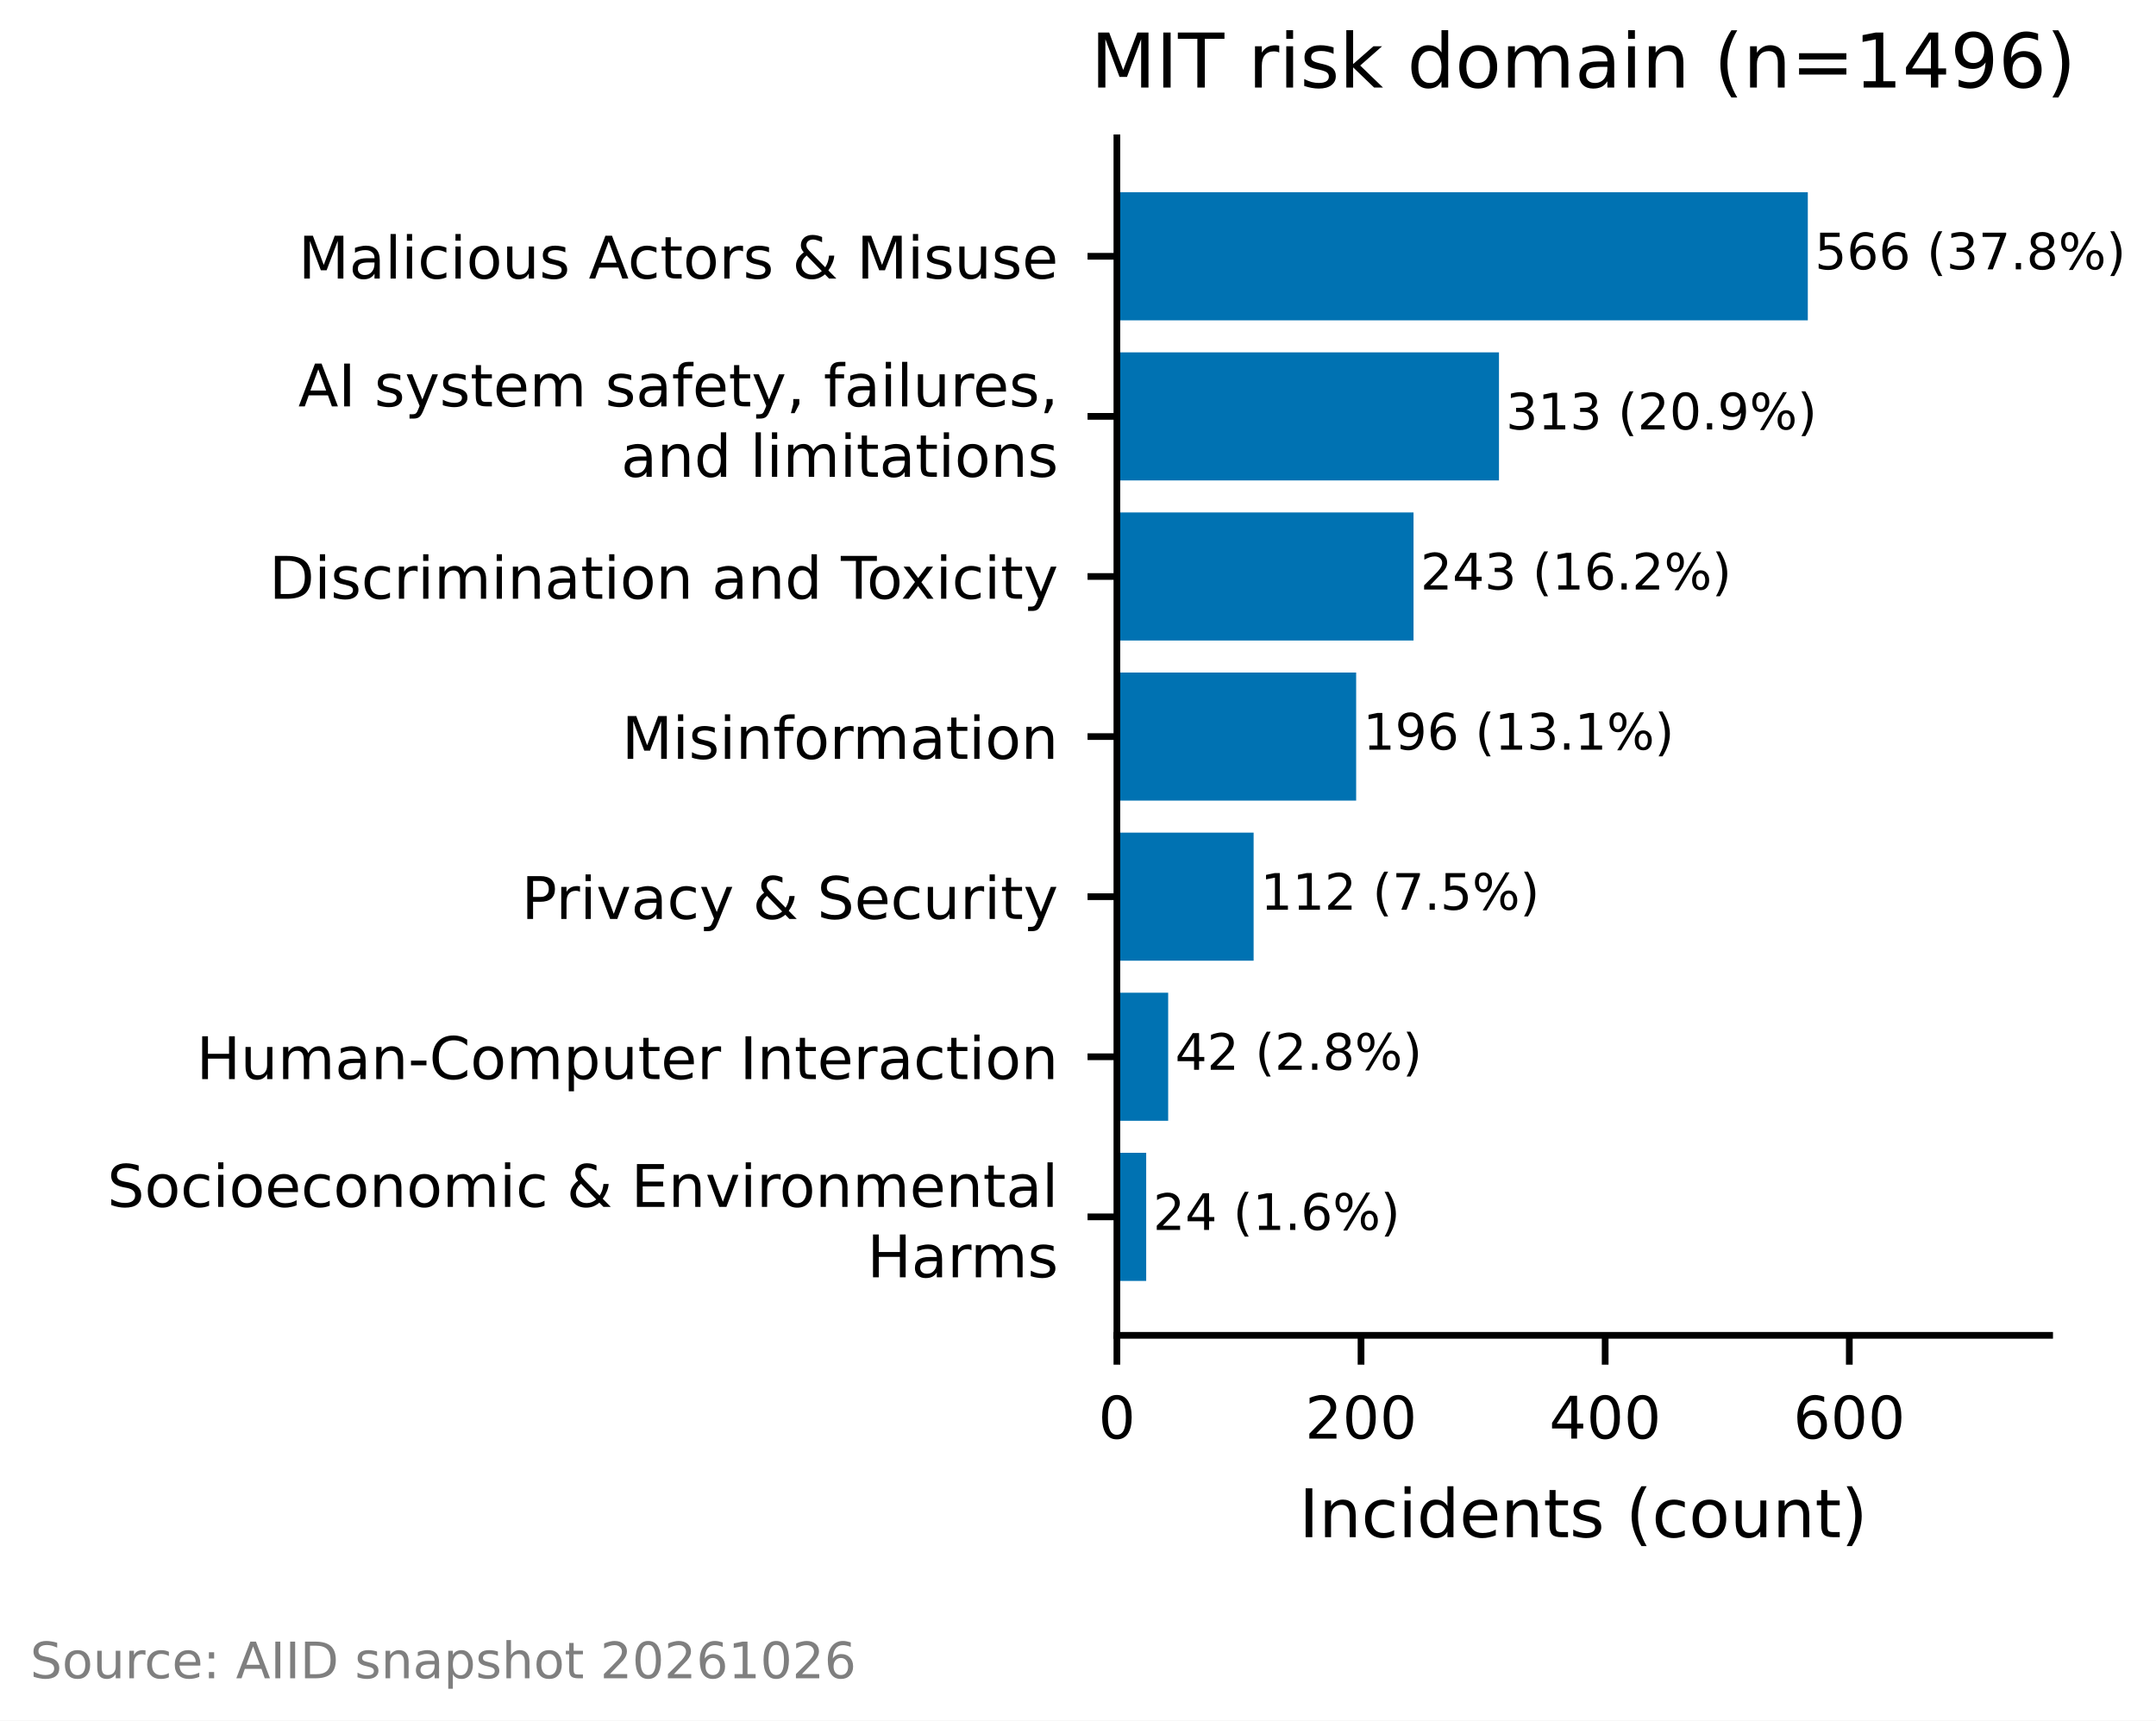
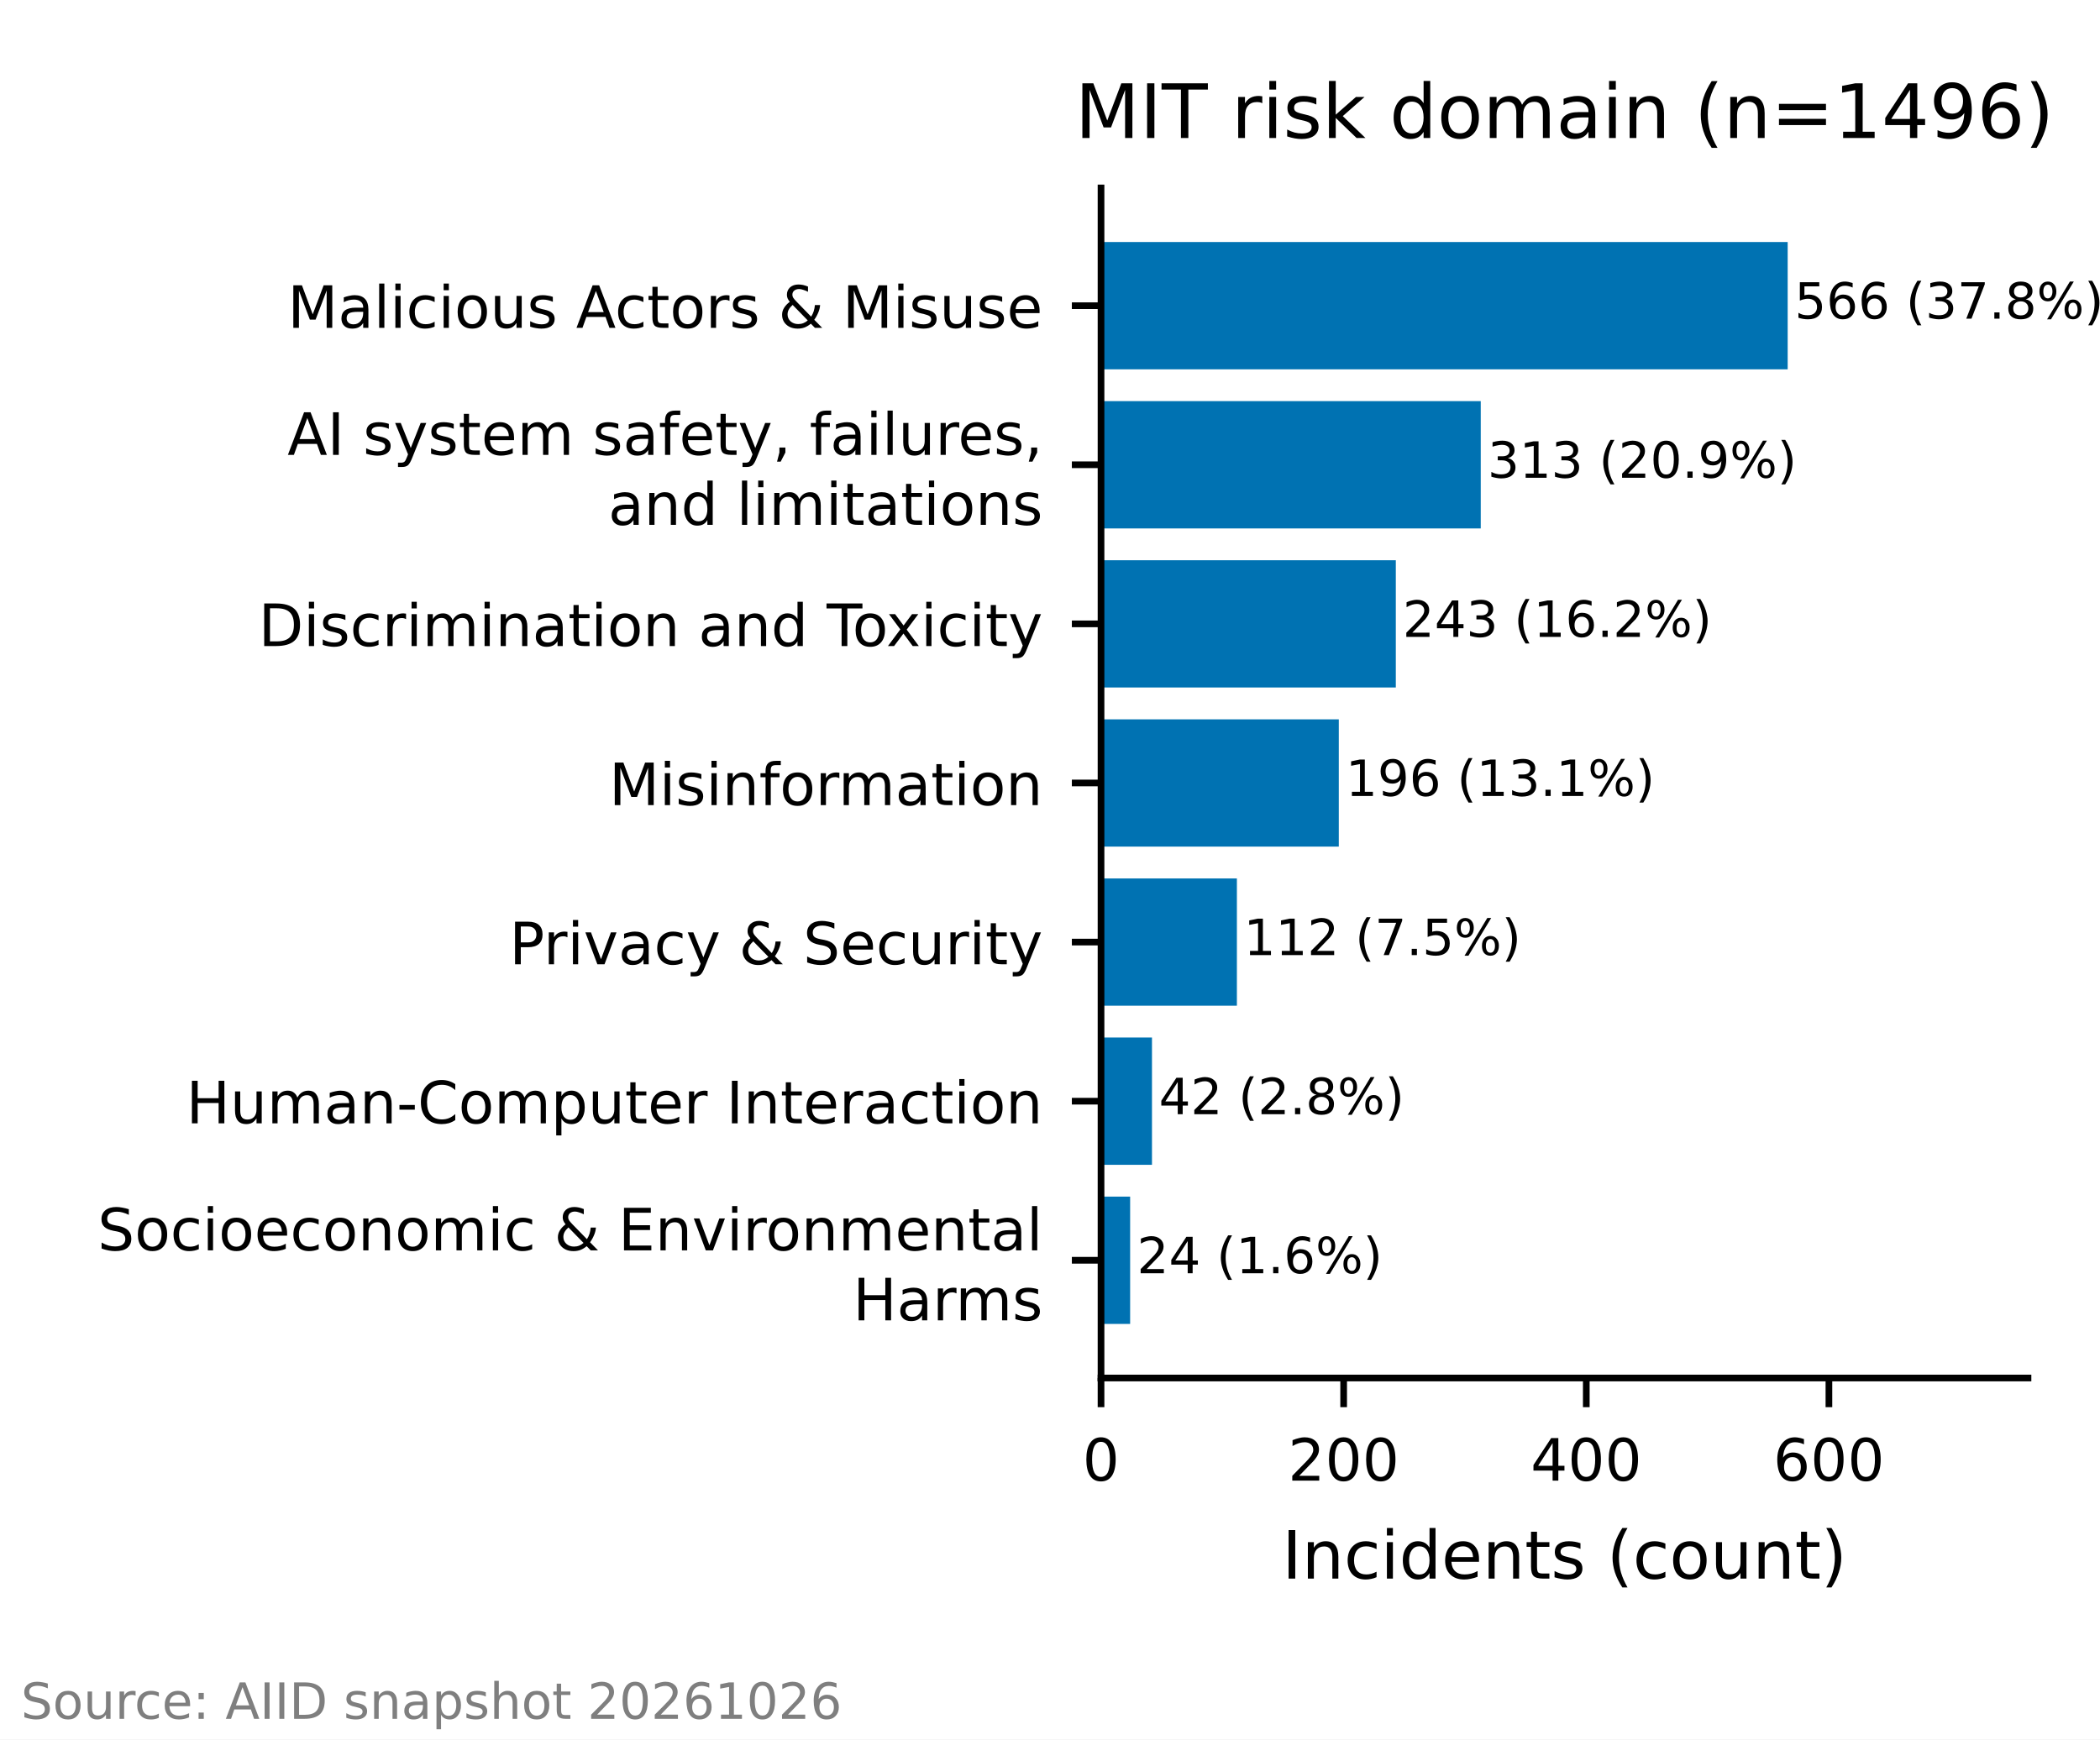
- <svg xmlns="http://www.w3.org/2000/svg" xmlns:xlink="http://www.w3.org/1999/xlink" width="257.126pt" height="205.235pt" viewBox="0 0 257.126 205.235" version="1.1">
+ <svg xmlns="http://www.w3.org/2000/svg" xmlns:xlink="http://www.w3.org/1999/xlink" width="252pt" height="208.8pt" viewBox="0 0 252 208.8" version="1.1">
  <defs>
    <style type="text/css">*{stroke-linejoin: round; stroke-linecap: butt}</style>
  </defs>
  <g id="figure_1">
    <g id="patch_1">
-       <path d="M 0 205.235  L 257.126 205.235  L 257.126 0  L 0 0  z " style="fill: #ffffff" />
+       <path d="M 0 208.8  L 252 208.8  L 252 0  L 0 0  z " style="fill: #ffffff" />
    </g>
    <g id="axes_1">
      <g id="patch_2">
-         <path d="M 133.202 159.285  L 244.44 159.285  L 244.44 16.439  L 133.202 16.439  z " style="fill: #ffffff" />
+         <path d="M 132.123 165.406  L 243.36 165.406  L 243.36 22.56  L 132.123 22.56  z " style="fill: #ffffff" />
      </g>
      <g id="patch_3">
-         <path d="M 133.202 152.792  L 136.696 152.792  L 136.696 137.514  L 133.202 137.514  z " clip-path="url(#p9c5ed64ec4)" style="fill: #0072b2" />
+         <path d="M 132.123 158.913  L 135.616 158.913  L 135.616 143.635  L 132.123 143.635  z " clip-path="url(#p01166c2343)" style="fill: #0072b2" />
      </g>
      <g id="patch_4">
-         <path d="M 133.202 133.695  L 139.317 133.695  L 139.317 118.417  L 133.202 118.417  z " clip-path="url(#p9c5ed64ec4)" style="fill: #0072b2" />
+         <path d="M 132.123 139.816  L 138.237 139.816  L 138.237 124.538  L 132.123 124.538  z " clip-path="url(#p01166c2343)" style="fill: #0072b2" />
      </g>
      <g id="patch_5">
-         <path d="M 133.202 114.598  L 149.507 114.598  L 149.507 99.32  L 133.202 99.32  z " clip-path="url(#p9c5ed64ec4)" style="fill: #0072b2" />
+         <path d="M 132.123 120.719  L 148.427 120.719  L 148.427 105.441  L 132.123 105.441  z " clip-path="url(#p01166c2343)" style="fill: #0072b2" />
      </g>
      <g id="patch_6">
-         <path d="M 133.202 95.5  L 161.736 95.5  L 161.736 80.223  L 133.202 80.223  z " clip-path="url(#p9c5ed64ec4)" style="fill: #0072b2" />
+         <path d="M 132.123 101.622  L 160.656 101.622  L 160.656 86.344  L 132.123 86.344  z " clip-path="url(#p01166c2343)" style="fill: #0072b2" />
      </g>
      <g id="patch_7">
-         <path d="M 133.202 76.403  L 168.578 76.403  L 168.578 61.126  L 133.202 61.126  z " clip-path="url(#p9c5ed64ec4)" style="fill: #0072b2" />
+         <path d="M 132.123 82.525  L 167.498 82.525  L 167.498 67.247  L 132.123 67.247  z " clip-path="url(#p01166c2343)" style="fill: #0072b2" />
      </g>
      <g id="patch_8">
-         <path d="M 133.202 57.306  L 178.769 57.306  L 178.769 42.029  L 133.202 42.029  z " clip-path="url(#p9c5ed64ec4)" style="fill: #0072b2" />
+         <path d="M 132.123 63.428  L 177.689 63.428  L 177.689 48.15  L 132.123 48.15  z " clip-path="url(#p01166c2343)" style="fill: #0072b2" />
      </g>
      <g id="patch_9">
-         <path d="M 133.202 38.209  L 215.601 38.209  L 215.601 22.932  L 133.202 22.932  z " clip-path="url(#p9c5ed64ec4)" style="fill: #0072b2" />
+         <path d="M 132.123 44.331  L 214.521 44.331  L 214.521 29.053  L 132.123 29.053  z " clip-path="url(#p01166c2343)" style="fill: #0072b2" />
      </g>
      <g id="matplotlib.axis_1">
        <g id="xtick_1">
          <g id="line2d_1">
            <defs>
              <path id="m21bd9fad9f" d="M 0 0  L 0 3.5  " style="stroke: #000000; stroke-width: 0.8" />
            </defs>
            <g>
-               <use xlink:href="#m21bd9fad9f" x="133.202" y="159.285" style="stroke: #000000; stroke-width: 0.8" />
+               <use xlink:href="#m21bd9fad9f" x="132.123" y="165.406" style="stroke: #000000; stroke-width: 0.8" />
            </g>
          </g>
          <g id="text_1">
-             <text style="font-size: 7px; font-family: 'DejaVu Sans', 'Bitstream Vera Sans', 'Computer Modern Sans Serif', 'Lucida Grande', 'Verdana', 'Geneva', 'Lucid', 'Arial', 'Helvetica', 'Avant Garde', sans-serif; text-anchor: middle" x="133.202" y="171.603" transform="rotate(-0 133.2025 171.6031)">0</text>
+             <text style="font-size: 7px; font-family: 'DejaVu Sans', 'Bitstream Vera Sans', 'Computer Modern Sans Serif', 'Lucida Grande', 'Verdana', 'Geneva', 'Lucid', 'Arial', 'Helvetica', 'Avant Garde', sans-serif; text-anchor: middle" x="132.123" y="177.724" transform="rotate(-0 132.1225 177.7245)">0</text>
          </g>
        </g>
        <g id="xtick_2">
          <g id="line2d_2">
            <g>
-               <use xlink:href="#m21bd9fad9f" x="162.318" y="159.285" style="stroke: #000000; stroke-width: 0.8" />
+               <use xlink:href="#m21bd9fad9f" x="161.238" y="165.406" style="stroke: #000000; stroke-width: 0.8" />
            </g>
          </g>
          <g id="text_2">
-             <text style="font-size: 7px; font-family: 'DejaVu Sans', 'Bitstream Vera Sans', 'Computer Modern Sans Serif', 'Lucida Grande', 'Verdana', 'Geneva', 'Lucid', 'Arial', 'Helvetica', 'Avant Garde', sans-serif; text-anchor: middle" x="162.318" y="171.603" transform="rotate(-0 162.3185 171.6031)">200</text>
+             <text style="font-size: 7px; font-family: 'DejaVu Sans', 'Bitstream Vera Sans', 'Computer Modern Sans Serif', 'Lucida Grande', 'Verdana', 'Geneva', 'Lucid', 'Arial', 'Helvetica', 'Avant Garde', sans-serif; text-anchor: middle" x="161.238" y="177.724" transform="rotate(-0 161.2385 177.7245)">200</text>
          </g>
        </g>
        <g id="xtick_3">
          <g id="line2d_3">
            <g>
-               <use xlink:href="#m21bd9fad9f" x="191.434" y="159.285" style="stroke: #000000; stroke-width: 0.8" />
+               <use xlink:href="#m21bd9fad9f" x="190.354" y="165.406" style="stroke: #000000; stroke-width: 0.8" />
            </g>
          </g>
          <g id="text_3">
-             <text style="font-size: 7px; font-family: 'DejaVu Sans', 'Bitstream Vera Sans', 'Computer Modern Sans Serif', 'Lucida Grande', 'Verdana', 'Geneva', 'Lucid', 'Arial', 'Helvetica', 'Avant Garde', sans-serif; text-anchor: middle" x="191.434" y="171.603" transform="rotate(-0 191.4344 171.6031)">400</text>
+             <text style="font-size: 7px; font-family: 'DejaVu Sans', 'Bitstream Vera Sans', 'Computer Modern Sans Serif', 'Lucida Grande', 'Verdana', 'Geneva', 'Lucid', 'Arial', 'Helvetica', 'Avant Garde', sans-serif; text-anchor: middle" x="190.354" y="177.724" transform="rotate(-0 190.3544 177.7245)">400</text>
          </g>
        </g>
        <g id="xtick_4">
          <g id="line2d_4">
            <g>
-               <use xlink:href="#m21bd9fad9f" x="220.55" y="159.285" style="stroke: #000000; stroke-width: 0.8" />
+               <use xlink:href="#m21bd9fad9f" x="219.47" y="165.406" style="stroke: #000000; stroke-width: 0.8" />
            </g>
          </g>
          <g id="text_4">
-             <text style="font-size: 7px; font-family: 'DejaVu Sans', 'Bitstream Vera Sans', 'Computer Modern Sans Serif', 'Lucida Grande', 'Verdana', 'Geneva', 'Lucid', 'Arial', 'Helvetica', 'Avant Garde', sans-serif; text-anchor: middle" x="220.55" y="171.603" transform="rotate(-0 220.5504 171.6031)">600</text>
+             <text style="font-size: 7px; font-family: 'DejaVu Sans', 'Bitstream Vera Sans', 'Computer Modern Sans Serif', 'Lucida Grande', 'Verdana', 'Geneva', 'Lucid', 'Arial', 'Helvetica', 'Avant Garde', sans-serif; text-anchor: middle" x="219.47" y="177.724" transform="rotate(-0 219.4704 177.7245)">600</text>
          </g>
        </g>
        <g id="text_5">
-           <text style="font-size: 8px; font-family: 'DejaVu Sans', 'Bitstream Vera Sans', 'Computer Modern Sans Serif', 'Lucida Grande', 'Verdana', 'Geneva', 'Lucid', 'Arial', 'Helvetica', 'Avant Garde', sans-serif; text-anchor: middle" x="188.821" y="183.363" transform="rotate(-0 188.8212 183.3635)">Incidents (count)</text>
+           <text style="font-size: 8px; font-family: 'DejaVu Sans', 'Bitstream Vera Sans', 'Computer Modern Sans Serif', 'Lucida Grande', 'Verdana', 'Geneva', 'Lucid', 'Arial', 'Helvetica', 'Avant Garde', sans-serif; text-anchor: middle" x="187.741" y="189.485" transform="rotate(-0 187.7413 189.4849)">Incidents (count)</text>
        </g>
      </g>
      <g id="matplotlib.axis_2">
        <g id="ytick_1">
          <g id="line2d_5">
            <defs>
              <path id="mf2d7423c83" d="M 0 0  L -3.5 0  " style="stroke: #000000; stroke-width: 0.8" />
            </defs>
            <g>
-               <use xlink:href="#mf2d7423c83" x="133.202" y="145.153" style="stroke: #000000; stroke-width: 0.8" />
+               <use xlink:href="#mf2d7423c83" x="132.123" y="151.274" style="stroke: #000000; stroke-width: 0.8" />
            </g>
          </g>
          <g id="text_6">
-             <text style="font-size: 7px; font-family: 'DejaVu Sans', 'Bitstream Vera Sans', 'Computer Modern Sans Serif', 'Lucida Grande', 'Verdana', 'Geneva', 'Lucid', 'Arial', 'Helvetica', 'Avant Garde', sans-serif" transform="translate(12.78937 143.962)">Socioeconomic &amp; Environmental</text>
-             <text style="font-size: 7px; font-family: 'DejaVu Sans', 'Bitstream Vera Sans', 'Computer Modern Sans Serif', 'Lucida Grande', 'Verdana', 'Geneva', 'Lucid', 'Arial', 'Helvetica', 'Avant Garde', sans-serif" transform="translate(103.4284 152.3634)">Harms</text>
+             <text style="font-size: 7px; font-family: 'DejaVu Sans', 'Bitstream Vera Sans', 'Computer Modern Sans Serif', 'Lucida Grande', 'Verdana', 'Geneva', 'Lucid', 'Arial', 'Helvetica', 'Avant Garde', sans-serif" transform="translate(11.70937 150.0834)">Socioeconomic &amp; Environmental</text>
+             <text style="font-size: 7px; font-family: 'DejaVu Sans', 'Bitstream Vera Sans', 'Computer Modern Sans Serif', 'Lucida Grande', 'Verdana', 'Geneva', 'Lucid', 'Arial', 'Helvetica', 'Avant Garde', sans-serif" transform="translate(102.3484 158.4848)">Harms</text>
          </g>
        </g>
        <g id="ytick_2">
          <g id="line2d_6">
            <g>
-               <use xlink:href="#mf2d7423c83" x="133.202" y="126.056" style="stroke: #000000; stroke-width: 0.8" />
+               <use xlink:href="#mf2d7423c83" x="132.123" y="132.177" style="stroke: #000000; stroke-width: 0.8" />
            </g>
          </g>
          <g id="text_7">
-             <text style="font-size: 7px; font-family: 'DejaVu Sans', 'Bitstream Vera Sans', 'Computer Modern Sans Serif', 'Lucida Grande', 'Verdana', 'Geneva', 'Lucid', 'Arial', 'Helvetica', 'Avant Garde', sans-serif; text-anchor: end" x="126.203" y="128.715" transform="rotate(-0 126.2025 128.7153)">Human-Computer Interaction</text>
+             <text style="font-size: 7px; font-family: 'DejaVu Sans', 'Bitstream Vera Sans', 'Computer Modern Sans Serif', 'Lucida Grande', 'Verdana', 'Geneva', 'Lucid', 'Arial', 'Helvetica', 'Avant Garde', sans-serif; text-anchor: end" x="125.123" y="134.837" transform="rotate(-0 125.1225 134.8367)">Human-Computer Interaction</text>
          </g>
        </g>
        <g id="ytick_3">
          <g id="line2d_7">
            <g>
-               <use xlink:href="#mf2d7423c83" x="133.202" y="106.959" style="stroke: #000000; stroke-width: 0.8" />
+               <use xlink:href="#mf2d7423c83" x="132.123" y="113.08" style="stroke: #000000; stroke-width: 0.8" />
            </g>
          </g>
          <g id="text_8">
-             <text style="font-size: 7px; font-family: 'DejaVu Sans', 'Bitstream Vera Sans', 'Computer Modern Sans Serif', 'Lucida Grande', 'Verdana', 'Geneva', 'Lucid', 'Arial', 'Helvetica', 'Avant Garde', sans-serif; text-anchor: end" x="126.203" y="109.618" transform="rotate(-0 126.2025 109.6182)">Privacy &amp; Security</text>
+             <text style="font-size: 7px; font-family: 'DejaVu Sans', 'Bitstream Vera Sans', 'Computer Modern Sans Serif', 'Lucida Grande', 'Verdana', 'Geneva', 'Lucid', 'Arial', 'Helvetica', 'Avant Garde', sans-serif; text-anchor: end" x="125.123" y="115.74" transform="rotate(-0 125.1225 115.7396)">Privacy &amp; Security</text>
          </g>
        </g>
        <g id="ytick_4">
          <g id="line2d_8">
            <g>
-               <use xlink:href="#mf2d7423c83" x="133.202" y="87.862" style="stroke: #000000; stroke-width: 0.8" />
+               <use xlink:href="#mf2d7423c83" x="132.123" y="93.983" style="stroke: #000000; stroke-width: 0.8" />
            </g>
          </g>
          <g id="text_9">
-             <text style="font-size: 7px; font-family: 'DejaVu Sans', 'Bitstream Vera Sans', 'Computer Modern Sans Serif', 'Lucida Grande', 'Verdana', 'Geneva', 'Lucid', 'Arial', 'Helvetica', 'Avant Garde', sans-serif; text-anchor: end" x="126.203" y="90.521" transform="rotate(-0 126.2025 90.52111)">Misinformation</text>
+             <text style="font-size: 7px; font-family: 'DejaVu Sans', 'Bitstream Vera Sans', 'Computer Modern Sans Serif', 'Lucida Grande', 'Verdana', 'Geneva', 'Lucid', 'Arial', 'Helvetica', 'Avant Garde', sans-serif; text-anchor: end" x="125.123" y="96.643" transform="rotate(-0 125.1225 96.64252)">Misinformation</text>
          </g>
        </g>
        <g id="ytick_5">
          <g id="line2d_9">
            <g>
-               <use xlink:href="#mf2d7423c83" x="133.202" y="68.765" style="stroke: #000000; stroke-width: 0.8" />
+               <use xlink:href="#mf2d7423c83" x="132.123" y="74.886" style="stroke: #000000; stroke-width: 0.8" />
            </g>
          </g>
          <g id="text_10">
-             <text style="font-size: 7px; font-family: 'DejaVu Sans', 'Bitstream Vera Sans', 'Computer Modern Sans Serif', 'Lucida Grande', 'Verdana', 'Geneva', 'Lucid', 'Arial', 'Helvetica', 'Avant Garde', sans-serif; text-anchor: end" x="126.203" y="71.424" transform="rotate(-0 126.2025 71.42403)">Discrimination and Toxicity</text>
+             <text style="font-size: 7px; font-family: 'DejaVu Sans', 'Bitstream Vera Sans', 'Computer Modern Sans Serif', 'Lucida Grande', 'Verdana', 'Geneva', 'Lucid', 'Arial', 'Helvetica', 'Avant Garde', sans-serif; text-anchor: end" x="125.123" y="77.545" transform="rotate(-0 125.1225 77.54544)">Discrimination and Toxicity</text>
          </g>
        </g>
        <g id="ytick_6">
          <g id="line2d_10">
            <g>
-               <use xlink:href="#mf2d7423c83" x="133.202" y="49.668" style="stroke: #000000; stroke-width: 0.8" />
+               <use xlink:href="#mf2d7423c83" x="132.123" y="55.789" style="stroke: #000000; stroke-width: 0.8" />
            </g>
          </g>
          <g id="text_11">
-             <text style="font-size: 7px; font-family: 'DejaVu Sans', 'Bitstream Vera Sans', 'Computer Modern Sans Serif', 'Lucida Grande', 'Verdana', 'Geneva', 'Lucid', 'Arial', 'Helvetica', 'Avant Garde', sans-serif" transform="translate(35.56781 48.47634)">AI system safety, failures,</text>
-             <text style="font-size: 7px; font-family: 'DejaVu Sans', 'Bitstream Vera Sans', 'Computer Modern Sans Serif', 'Lucida Grande', 'Verdana', 'Geneva', 'Lucid', 'Arial', 'Helvetica', 'Avant Garde', sans-serif" transform="translate(74.06672 56.87826)">and limitations</text>
+             <text style="font-size: 7px; font-family: 'DejaVu Sans', 'Bitstream Vera Sans', 'Computer Modern Sans Serif', 'Lucida Grande', 'Verdana', 'Geneva', 'Lucid', 'Arial', 'Helvetica', 'Avant Garde', sans-serif" transform="translate(34.48781 54.59775)">AI system safety, failures,</text>
+             <text style="font-size: 7px; font-family: 'DejaVu Sans', 'Bitstream Vera Sans', 'Computer Modern Sans Serif', 'Lucida Grande', 'Verdana', 'Geneva', 'Lucid', 'Arial', 'Helvetica', 'Avant Garde', sans-serif" transform="translate(72.98672 62.99966)">and limitations</text>
          </g>
        </g>
        <g id="ytick_7">
          <g id="line2d_11">
            <g>
-               <use xlink:href="#mf2d7423c83" x="133.202" y="30.57" style="stroke: #000000; stroke-width: 0.8" />
+               <use xlink:href="#mf2d7423c83" x="132.123" y="36.692" style="stroke: #000000; stroke-width: 0.8" />
            </g>
          </g>
          <g id="text_12">
-             <text style="font-size: 7px; font-family: 'DejaVu Sans', 'Bitstream Vera Sans', 'Computer Modern Sans Serif', 'Lucida Grande', 'Verdana', 'Geneva', 'Lucid', 'Arial', 'Helvetica', 'Avant Garde', sans-serif; text-anchor: end" x="126.203" y="33.23" transform="rotate(-0 126.2025 33.22988)">Malicious Actors &amp; Misuse</text>
+             <text style="font-size: 7px; font-family: 'DejaVu Sans', 'Bitstream Vera Sans', 'Computer Modern Sans Serif', 'Lucida Grande', 'Verdana', 'Geneva', 'Lucid', 'Arial', 'Helvetica', 'Avant Garde', sans-serif; text-anchor: end" x="125.123" y="39.351" transform="rotate(-0 125.1225 39.35129)">Malicious Actors &amp; Misuse</text>
          </g>
        </g>
      </g>
      <g id="patch_10">
-         <path d="M 133.202 159.285  L 133.202 16.439  " style="fill: none; stroke: #000000; stroke-width: 0.8; stroke-linejoin: miter; stroke-linecap: square" />
+         <path d="M 132.123 165.406  L 132.123 22.56  " style="fill: none; stroke: #000000; stroke-width: 0.8; stroke-linejoin: miter; stroke-linecap: square" />
      </g>
      <g id="patch_11">
-         <path d="M 133.202 159.285  L 244.44 159.285  " style="fill: none; stroke: #000000; stroke-width: 0.8; stroke-linejoin: miter; stroke-linecap: square" />
+         <path d="M 132.123 165.406  L 243.36 165.406  " style="fill: none; stroke: #000000; stroke-width: 0.8; stroke-linejoin: miter; stroke-linecap: square" />
      </g>
      <g id="text_13">
-         <text style="font-size: 6px; font-family: 'DejaVu Sans', 'Bitstream Vera Sans', 'Computer Modern Sans Serif', 'Lucida Grande', 'Verdana', 'Geneva', 'Lucid', 'Arial', 'Helvetica', 'Avant Garde', sans-serif; text-anchor: start" x="137.52" y="146.711" transform="rotate(-0 137.5204 146.7115)">24 (1.6%)</text>
+         <text style="font-size: 6px; font-family: 'DejaVu Sans', 'Bitstream Vera Sans', 'Computer Modern Sans Serif', 'Lucida Grande', 'Verdana', 'Geneva', 'Lucid', 'Arial', 'Helvetica', 'Avant Garde', sans-serif; text-anchor: start" x="136.44" y="152.833" transform="rotate(-0 136.4404 152.8329)">24 (1.6%)</text>
      </g>
      <g id="text_14">
-         <text style="font-size: 6px; font-family: 'DejaVu Sans', 'Bitstream Vera Sans', 'Computer Modern Sans Serif', 'Lucida Grande', 'Verdana', 'Geneva', 'Lucid', 'Arial', 'Helvetica', 'Avant Garde', sans-serif; text-anchor: start" x="140.141" y="127.614" transform="rotate(-0 140.1408 127.6144)">42 (2.8%)</text>
+         <text style="font-size: 6px; font-family: 'DejaVu Sans', 'Bitstream Vera Sans', 'Computer Modern Sans Serif', 'Lucida Grande', 'Verdana', 'Geneva', 'Lucid', 'Arial', 'Helvetica', 'Avant Garde', sans-serif; text-anchor: start" x="139.061" y="133.736" transform="rotate(-0 139.0608 133.7358)">42 (2.8%)</text>
      </g>
      <g id="text_15">
-         <text style="font-size: 6px; font-family: 'DejaVu Sans', 'Bitstream Vera Sans', 'Computer Modern Sans Serif', 'Lucida Grande', 'Verdana', 'Geneva', 'Lucid', 'Arial', 'Helvetica', 'Avant Garde', sans-serif; text-anchor: start" x="150.331" y="108.517" transform="rotate(-0 150.3314 108.5173)">112 (7.5%)</text>
+         <text style="font-size: 6px; font-family: 'DejaVu Sans', 'Bitstream Vera Sans', 'Computer Modern Sans Serif', 'Lucida Grande', 'Verdana', 'Geneva', 'Lucid', 'Arial', 'Helvetica', 'Avant Garde', sans-serif; text-anchor: start" x="149.251" y="114.639" transform="rotate(-0 149.2514 114.6387)">112 (7.5%)</text>
      </g>
      <g id="text_16">
-         <text style="font-size: 6px; font-family: 'DejaVu Sans', 'Bitstream Vera Sans', 'Computer Modern Sans Serif', 'Lucida Grande', 'Verdana', 'Geneva', 'Lucid', 'Arial', 'Helvetica', 'Avant Garde', sans-serif; text-anchor: start" x="162.56" y="89.42" transform="rotate(-0 162.5601 89.42025)">196 (13.1%)</text>
+         <text style="font-size: 6px; font-family: 'DejaVu Sans', 'Bitstream Vera Sans', 'Computer Modern Sans Serif', 'Lucida Grande', 'Verdana', 'Geneva', 'Lucid', 'Arial', 'Helvetica', 'Avant Garde', sans-serif; text-anchor: start" x="161.48" y="95.542" transform="rotate(-0 161.4801 95.54166)">196 (13.1%)</text>
      </g>
      <g id="text_17">
-         <text style="font-size: 6px; font-family: 'DejaVu Sans', 'Bitstream Vera Sans', 'Computer Modern Sans Serif', 'Lucida Grande', 'Verdana', 'Geneva', 'Lucid', 'Arial', 'Helvetica', 'Avant Garde', sans-serif; text-anchor: start" x="169.402" y="70.323" transform="rotate(-0 169.4024 70.32317)">243 (16.2%)</text>
+         <text style="font-size: 6px; font-family: 'DejaVu Sans', 'Bitstream Vera Sans', 'Computer Modern Sans Serif', 'Lucida Grande', 'Verdana', 'Geneva', 'Lucid', 'Arial', 'Helvetica', 'Avant Garde', sans-serif; text-anchor: start" x="168.322" y="76.445" transform="rotate(-0 168.3224 76.44458)">243 (16.2%)</text>
      </g>
      <g id="text_18">
-         <text style="font-size: 6px; font-family: 'DejaVu Sans', 'Bitstream Vera Sans', 'Computer Modern Sans Serif', 'Lucida Grande', 'Verdana', 'Geneva', 'Lucid', 'Arial', 'Helvetica', 'Avant Garde', sans-serif; text-anchor: start" x="179.593" y="51.226" transform="rotate(-0 179.5929 51.2261)">313 (20.9%)</text>
+         <text style="font-size: 6px; font-family: 'DejaVu Sans', 'Bitstream Vera Sans', 'Computer Modern Sans Serif', 'Lucida Grande', 'Verdana', 'Geneva', 'Lucid', 'Arial', 'Helvetica', 'Avant Garde', sans-serif; text-anchor: start" x="178.513" y="57.348" transform="rotate(-0 178.5129 57.3475)">313 (20.9%)</text>
      </g>
      <g id="text_19">
-         <text style="font-size: 6px; font-family: 'DejaVu Sans', 'Bitstream Vera Sans', 'Computer Modern Sans Serif', 'Lucida Grande', 'Verdana', 'Geneva', 'Lucid', 'Arial', 'Helvetica', 'Avant Garde', sans-serif; text-anchor: start" x="216.425" y="32.129" transform="rotate(-0 216.4246 32.12902)">566 (37.8%)</text>
+         <text style="font-size: 6px; font-family: 'DejaVu Sans', 'Bitstream Vera Sans', 'Computer Modern Sans Serif', 'Lucida Grande', 'Verdana', 'Geneva', 'Lucid', 'Arial', 'Helvetica', 'Avant Garde', sans-serif; text-anchor: start" x="215.345" y="38.25" transform="rotate(-0 215.3446 38.25043)">566 (37.8%)</text>
      </g>
      <g id="text_20">
-         <text style="font-size: 9px; font-family: 'DejaVu Sans', 'Bitstream Vera Sans', 'Computer Modern Sans Serif', 'Lucida Grande', 'Verdana', 'Geneva', 'Lucid', 'Arial', 'Helvetica', 'Avant Garde', sans-serif; text-anchor: middle" x="188.821" y="10.439" transform="rotate(-0 188.8212 10.43859)">MIT risk domain (n=1496)</text>
+         <text style="font-size: 9px; font-family: 'DejaVu Sans', 'Bitstream Vera Sans', 'Computer Modern Sans Serif', 'Lucida Grande', 'Verdana', 'Geneva', 'Lucid', 'Arial', 'Helvetica', 'Avant Garde', sans-serif; text-anchor: middle" x="187.741" y="16.56" transform="rotate(-0 187.7413 16.56)">MIT risk domain (n=1496)</text>
      </g>
    </g>
    <g id="text_21">
-       <text style="font-size: 6px; font-family: 'DejaVu Sans', 'Bitstream Vera Sans', 'Computer Modern Sans Serif', 'Lucida Grande', 'Verdana', 'Geneva', 'Lucid', 'Arial', 'Helvetica', 'Avant Garde', sans-serif; text-anchor: start; fill: #7f7f7f" x="3.6" y="200.193" transform="rotate(-0 3.6 200.1932)">Source: AIID snapshot 20261026</text>
+       <text style="font-size: 6px; font-family: 'DejaVu Sans', 'Bitstream Vera Sans', 'Computer Modern Sans Serif', 'Lucida Grande', 'Verdana', 'Geneva', 'Lucid', 'Arial', 'Helvetica', 'Avant Garde', sans-serif; text-anchor: start; fill: #7f7f7f" x="2.52" y="206.315" transform="rotate(-0 2.52 206.3146)">Source: AIID snapshot 20261026</text>
    </g>
  </g>
  <defs>
-     <clipPath id="p9c5ed64ec4">
-       <rect x="133.202" y="16.439" width="111.237" height="142.846" />
+     <clipPath id="p01166c2343">
+       <rect x="132.123" y="22.56" width="111.237" height="142.846" />
    </clipPath>
  </defs>
</svg>
